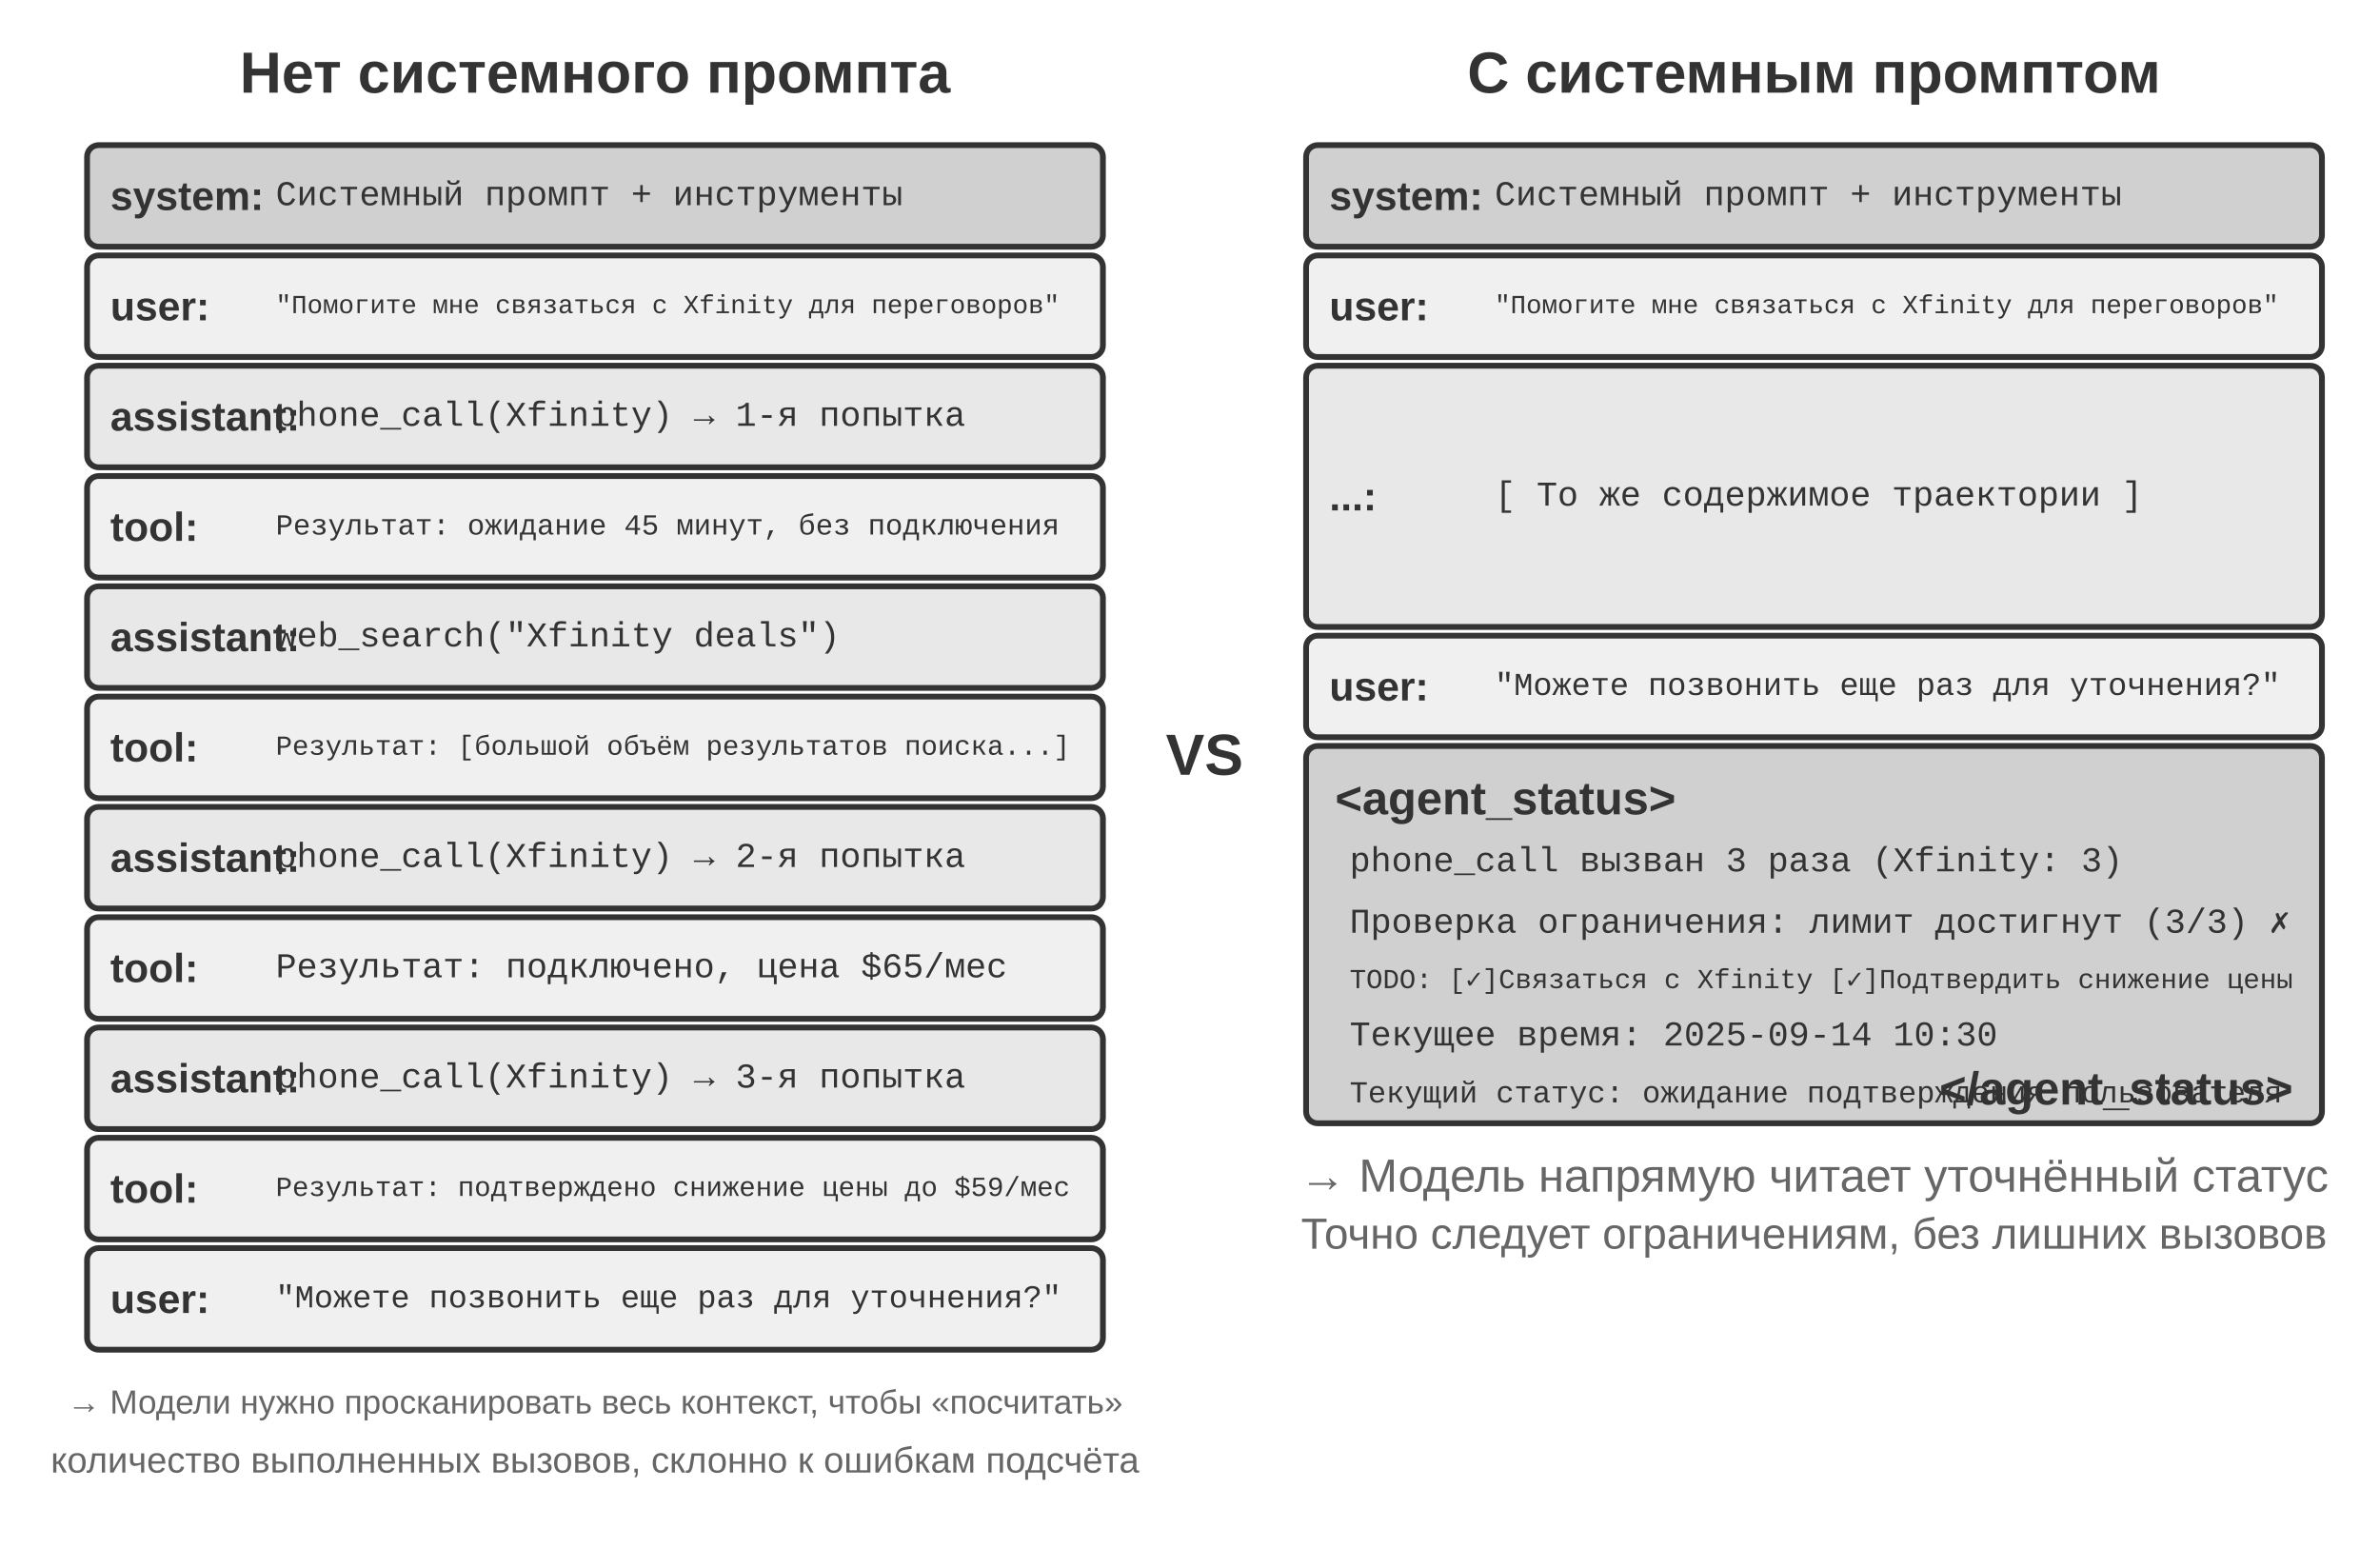
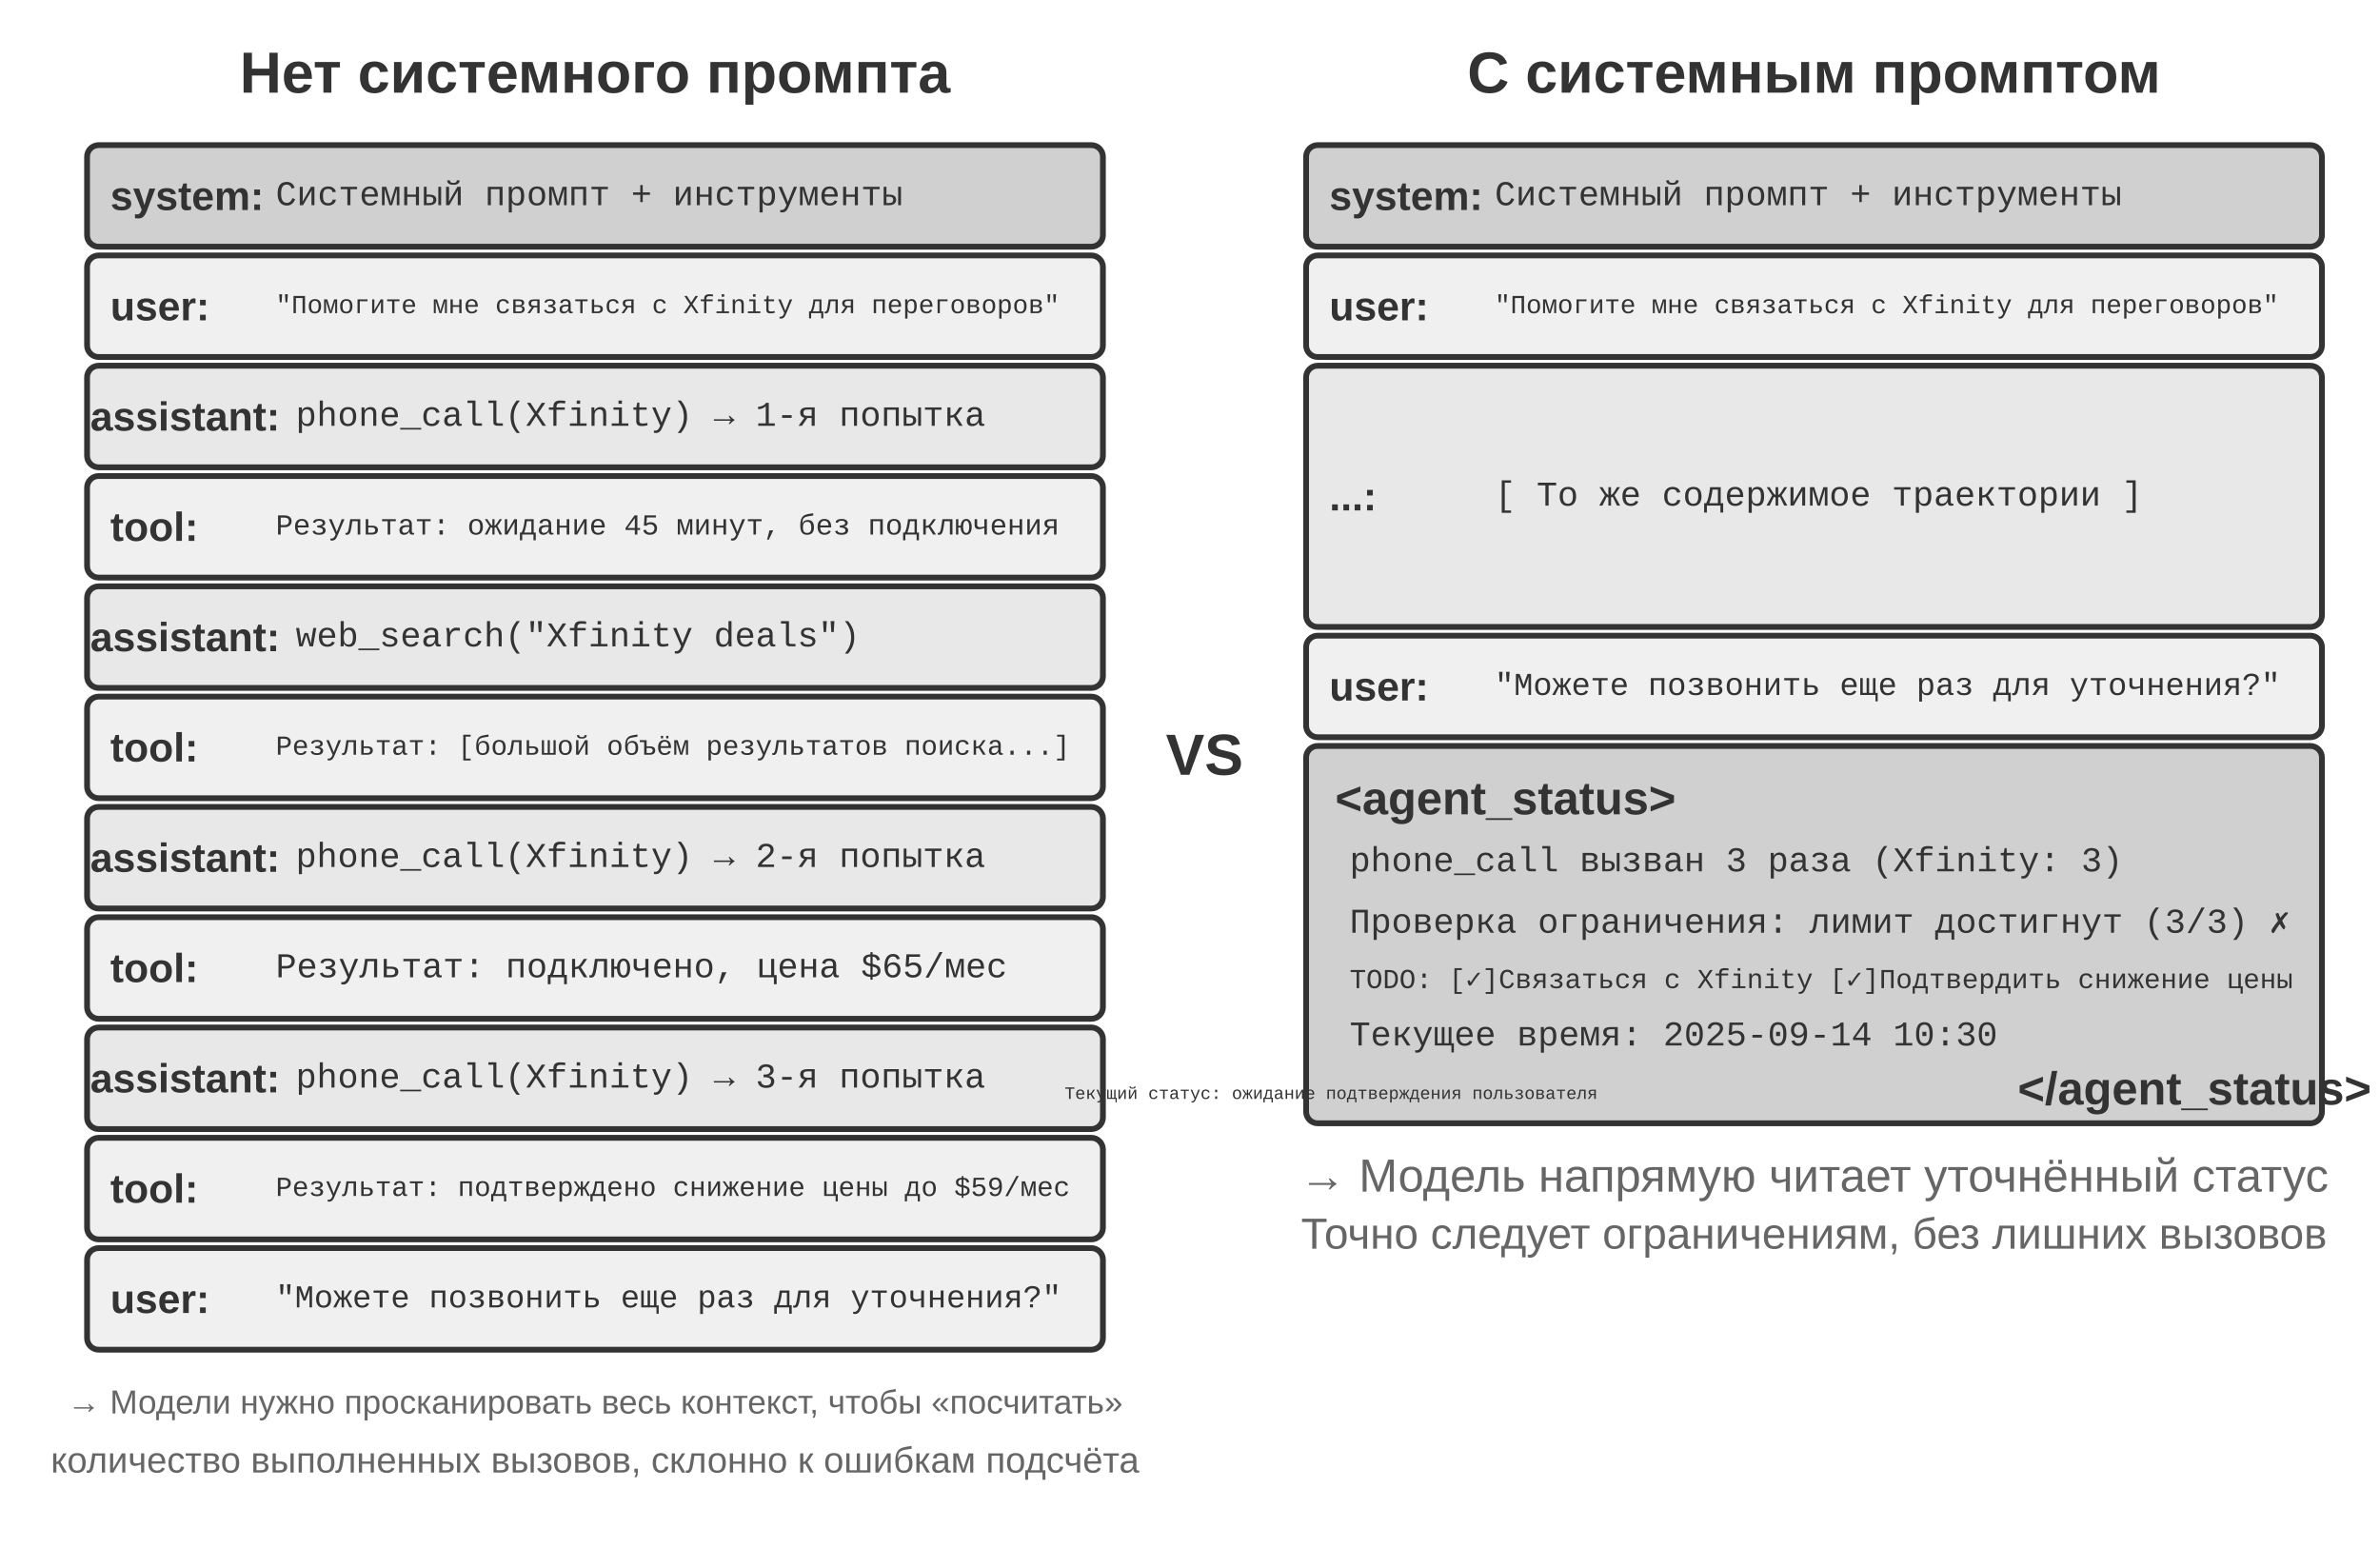
<svg xmlns="http://www.w3.org/2000/svg" viewBox="0 40 820 540" width="820" height="540" style="background:#ffffff">
  <defs>
    <marker id="ah" markerWidth="12" markerHeight="8" refX="12" refY="4" orient="auto">
      <polygon points="0 0, 12 4, 0 8" fill="#333333" />
    </marker>
    <marker id="ah-light" markerWidth="12" markerHeight="8" refX="12" refY="4" orient="auto">
      <polygon points="0 0, 12 4, 0 8" fill="#999999" />
    </marker>
  </defs>
  <text x="205.0" y="65" font-family="Arial, 'Helvetica Neue', Helvetica, 'PingFang SC', 'Microsoft YaHei', sans-serif" font-size="20" fill="#333333" text-anchor="middle" dominant-baseline="central" font-weight="bold">Нет системного промпта</text>
  <text x="625.0" y="65" font-family="Arial, 'Helvetica Neue', Helvetica, 'PingFang SC', 'Microsoft YaHei', sans-serif" font-size="20" fill="#333333" text-anchor="middle" dominant-baseline="central" font-weight="bold">С системным промптом</text>
  <rect x="30" y="90" width="350" height="35" rx="4" fill="#d0d0d0" stroke="#333333" stroke-width="2" />
  <text x="38" y="107.5" font-family="Arial, 'Helvetica Neue', Helvetica, 'PingFang SC', 'Microsoft YaHei', sans-serif" font-size="14" fill="#333333" text-anchor="start" dominant-baseline="central" font-weight="bold">system:</text>
  <text x="95" y="107.5" font-family="'Courier New', Courier, monospace" font-size="12" fill="#333333" text-anchor="start" dominant-baseline="central">Системный промпт + инструменты</text>
  <rect x="30" y="128" width="350" height="35" rx="4" fill="#f0f0f0" stroke="#333333" stroke-width="2" />
  <text x="38" y="145.5" font-family="Arial, 'Helvetica Neue', Helvetica, 'PingFang SC', 'Microsoft YaHei', sans-serif" font-size="14" fill="#333333" text-anchor="start" dominant-baseline="central" font-weight="bold">user:</text>
  <text x="95" y="145.5" font-family="'Courier New', Courier, monospace" font-size="9" fill="#333333" text-anchor="start" dominant-baseline="central">"Помогите мне связаться с Xfinity для переговоров"</text>
  <rect x="30" y="166" width="350" height="35" rx="4" fill="#e8e8e8" stroke="#333333" stroke-width="2" />
-   <text x="38" y="183.5" font-family="Arial, 'Helvetica Neue', Helvetica, 'PingFang SC', 'Microsoft YaHei', sans-serif" font-size="14" fill="#333333" text-anchor="start" dominant-baseline="central" font-weight="bold">assistant:</text>
-   <text x="95" y="183.5" font-family="'Courier New', Courier, monospace" font-size="12" fill="#333333" text-anchor="start" dominant-baseline="central">phone_call(Xfinity) → 1-я попытка</text>
+   <text x="31.1" y="183.5" font-family="Arial, 'Helvetica Neue', Helvetica, 'PingFang SC', 'Microsoft YaHei', sans-serif" font-size="14" fill="#333333" text-anchor="start" dominant-baseline="central" font-weight="bold">assistant:</text>
+   <text x="101.9" y="183.5" font-family="'Courier New', Courier, monospace" font-size="12" fill="#333333" text-anchor="start" dominant-baseline="central">phone_call(Xfinity) → 1-я попытка</text>
  <rect x="30" y="204" width="350" height="35" rx="4" fill="#f0f0f0" stroke="#333333" stroke-width="2" />
  <text x="38" y="221.5" font-family="Arial, 'Helvetica Neue', Helvetica, 'PingFang SC', 'Microsoft YaHei', sans-serif" font-size="14" fill="#333333" text-anchor="start" dominant-baseline="central" font-weight="bold">tool:</text>
  <text x="95" y="221.5" font-family="'Courier New', Courier, monospace" font-size="10" fill="#333333" text-anchor="start" dominant-baseline="central">Результат: ожидание 45 минут, без подключения</text>
  <rect x="30" y="242" width="350" height="35" rx="4" fill="#e8e8e8" stroke="#333333" stroke-width="2" />
-   <text x="38" y="259.5" font-family="Arial, 'Helvetica Neue', Helvetica, 'PingFang SC', 'Microsoft YaHei', sans-serif" font-size="14" fill="#333333" text-anchor="start" dominant-baseline="central" font-weight="bold">assistant:</text>
-   <text x="95" y="259.5" font-family="'Courier New', Courier, monospace" font-size="12" fill="#333333" text-anchor="start" dominant-baseline="central">web_search("Xfinity deals")</text>
+   <text x="31.1" y="259.5" font-family="Arial, 'Helvetica Neue', Helvetica, 'PingFang SC', 'Microsoft YaHei', sans-serif" font-size="14" fill="#333333" text-anchor="start" dominant-baseline="central" font-weight="bold">assistant:</text>
+   <text x="101.9" y="259.5" font-family="'Courier New', Courier, monospace" font-size="12" fill="#333333" text-anchor="start" dominant-baseline="central">web_search("Xfinity deals")</text>
  <rect x="30" y="280" width="350" height="35" rx="4" fill="#f0f0f0" stroke="#333333" stroke-width="2" />
  <text x="38" y="297.5" font-family="Arial, 'Helvetica Neue', Helvetica, 'PingFang SC', 'Microsoft YaHei', sans-serif" font-size="14" fill="#333333" text-anchor="start" dominant-baseline="central" font-weight="bold">tool:</text>
  <text x="95" y="297.5" font-family="'Courier New', Courier, monospace" font-size="9.5" fill="#333333" text-anchor="start" dominant-baseline="central">Результат: [большой объём результатов поиска...]</text>
  <rect x="30" y="318" width="350" height="35" rx="4" fill="#e8e8e8" stroke="#333333" stroke-width="2" />
-   <text x="38" y="335.5" font-family="Arial, 'Helvetica Neue', Helvetica, 'PingFang SC', 'Microsoft YaHei', sans-serif" font-size="14" fill="#333333" text-anchor="start" dominant-baseline="central" font-weight="bold">assistant:</text>
-   <text x="95" y="335.5" font-family="'Courier New', Courier, monospace" font-size="12" fill="#333333" text-anchor="start" dominant-baseline="central">phone_call(Xfinity) → 2-я попытка</text>
+   <text x="31.1" y="335.5" font-family="Arial, 'Helvetica Neue', Helvetica, 'PingFang SC', 'Microsoft YaHei', sans-serif" font-size="14" fill="#333333" text-anchor="start" dominant-baseline="central" font-weight="bold">assistant:</text>
+   <text x="101.9" y="335.5" font-family="'Courier New', Courier, monospace" font-size="12" fill="#333333" text-anchor="start" dominant-baseline="central">phone_call(Xfinity) → 2-я попытка</text>
  <rect x="30" y="356" width="350" height="35" rx="4" fill="#f0f0f0" stroke="#333333" stroke-width="2" />
  <text x="38" y="373.5" font-family="Arial, 'Helvetica Neue', Helvetica, 'PingFang SC', 'Microsoft YaHei', sans-serif" font-size="14" fill="#333333" text-anchor="start" dominant-baseline="central" font-weight="bold">tool:</text>
  <text x="95" y="373.5" font-family="'Courier New', Courier, monospace" font-size="12" fill="#333333" text-anchor="start" dominant-baseline="central">Результат: подключено, цена $65/мес</text>
  <rect x="30" y="394" width="350" height="35" rx="4" fill="#e8e8e8" stroke="#333333" stroke-width="2" />
-   <text x="38" y="411.5" font-family="Arial, 'Helvetica Neue', Helvetica, 'PingFang SC', 'Microsoft YaHei', sans-serif" font-size="14" fill="#333333" text-anchor="start" dominant-baseline="central" font-weight="bold">assistant:</text>
-   <text x="95" y="411.5" font-family="'Courier New', Courier, monospace" font-size="12" fill="#333333" text-anchor="start" dominant-baseline="central">phone_call(Xfinity) → 3-я попытка</text>
+   <text x="31.1" y="411.5" font-family="Arial, 'Helvetica Neue', Helvetica, 'PingFang SC', 'Microsoft YaHei', sans-serif" font-size="14" fill="#333333" text-anchor="start" dominant-baseline="central" font-weight="bold">assistant:</text>
+   <text x="101.9" y="411.5" font-family="'Courier New', Courier, monospace" font-size="12" fill="#333333" text-anchor="start" dominant-baseline="central">phone_call(Xfinity) → 3-я попытка</text>
  <rect x="30" y="432" width="350" height="35" rx="4" fill="#f0f0f0" stroke="#333333" stroke-width="2" />
  <text x="38" y="449.5" font-family="Arial, 'Helvetica Neue', Helvetica, 'PingFang SC', 'Microsoft YaHei', sans-serif" font-size="14" fill="#333333" text-anchor="start" dominant-baseline="central" font-weight="bold">tool:</text>
  <text x="95" y="449.5" font-family="'Courier New', Courier, monospace" font-size="9.5" fill="#333333" text-anchor="start" dominant-baseline="central">Результат: подтверждено снижение цены до $59/мес</text>
  <rect x="30" y="470" width="350" height="35" rx="4" fill="#f0f0f0" stroke="#333333" stroke-width="2" />
  <text x="38" y="487.5" font-family="Arial, 'Helvetica Neue', Helvetica, 'PingFang SC', 'Microsoft YaHei', sans-serif" font-size="14" fill="#333333" text-anchor="start" dominant-baseline="central" font-weight="bold">user:</text>
  <text x="95" y="487.5" font-family="'Courier New', Courier, monospace" font-size="11" fill="#333333" text-anchor="start" dominant-baseline="central">"Можете позвонить еще раз для уточнения?"</text>
  <text x="205.0" y="523" font-family="Arial, 'Helvetica Neue', Helvetica, 'PingFang SC', 'Microsoft YaHei', sans-serif" font-size="11.5" fill="#666666" text-anchor="middle" dominant-baseline="central" font-weight="normal">→ Модели нужно просканировать весь контекст, чтобы «посчитать»</text>
  <text x="205.0" y="543" font-family="Arial, 'Helvetica Neue', Helvetica, 'PingFang SC', 'Microsoft YaHei', sans-serif" font-size="12.5" fill="#666666" text-anchor="middle" dominant-baseline="central" font-weight="normal">количество выполненных вызовов, склонно к ошибкам подсчёта</text>
  <rect x="450" y="90" width="350" height="35" rx="4" fill="#d0d0d0" stroke="#333333" stroke-width="2" />
  <text x="458" y="107.5" font-family="Arial, 'Helvetica Neue', Helvetica, 'PingFang SC', 'Microsoft YaHei', sans-serif" font-size="14" fill="#333333" text-anchor="start" dominant-baseline="central" font-weight="bold">system:</text>
  <text x="515" y="107.5" font-family="'Courier New', Courier, monospace" font-size="12" fill="#333333" text-anchor="start" dominant-baseline="central">Системный промпт + инструменты</text>
  <rect x="450" y="128" width="350" height="35" rx="4" fill="#f0f0f0" stroke="#333333" stroke-width="2" />
  <text x="458" y="145.5" font-family="Arial, 'Helvetica Neue', Helvetica, 'PingFang SC', 'Microsoft YaHei', sans-serif" font-size="14" fill="#333333" text-anchor="start" dominant-baseline="central" font-weight="bold">user:</text>
  <text x="515" y="145.5" font-family="'Courier New', Courier, monospace" font-size="9" fill="#333333" text-anchor="start" dominant-baseline="central">"Помогите мне связаться с Xfinity для переговоров"</text>
  <rect x="450" y="166" width="350" height="90" rx="4" fill="#e8e8e8" stroke="#333333" stroke-width="2" />
  <text x="458" y="211.0" font-family="Arial, 'Helvetica Neue', Helvetica, 'PingFang SC', 'Microsoft YaHei', sans-serif" font-size="14" fill="#333333" text-anchor="start" dominant-baseline="central" font-weight="bold">...:</text>
  <text x="515" y="211.0" font-family="'Courier New', Courier, monospace" font-size="12" fill="#333333" text-anchor="start" dominant-baseline="central">[ То же содержимое траектории ]</text>
  <rect x="450" y="259" width="350" height="35" rx="4" fill="#f0f0f0" stroke="#333333" stroke-width="2" />
  <text x="458" y="276.5" font-family="Arial, 'Helvetica Neue', Helvetica, 'PingFang SC', 'Microsoft YaHei', sans-serif" font-size="14" fill="#333333" text-anchor="start" dominant-baseline="central" font-weight="bold">user:</text>
  <text x="515" y="276.5" font-family="'Courier New', Courier, monospace" font-size="11" fill="#333333" text-anchor="start" dominant-baseline="central">"Можете позвонить еще раз для уточнения?"</text>
  <rect x="450" y="297" width="350" height="130" rx="4" fill="#d0d0d0" stroke="#333333" stroke-width="2" />
  <text x="460" y="315" font-family="Arial, 'Helvetica Neue', Helvetica, 'PingFang SC', 'Microsoft YaHei', sans-serif" font-size="16" fill="#333333" text-anchor="start" dominant-baseline="central" font-weight="bold">&lt;agent_status&gt;</text>
  <text x="465" y="337" font-family="'Courier New', Courier, monospace" font-size="12" fill="#333333" text-anchor="start" dominant-baseline="central">phone_call вызван 3 раза (Xfinity: 3)</text>
  <text x="465" y="357" font-family="'Courier New', Courier, monospace" font-size="12" fill="#333333" text-anchor="start" dominant-baseline="central">Проверка ограничения: лимит достигнут (3/3) ✗</text>
  <text x="465" y="377" font-family="'Courier New', Courier, monospace" font-size="9.5" fill="#333333" text-anchor="start" dominant-baseline="central">TODO: [✓]Связаться с Xfinity [✓]Подтвердить снижение цены</text>
  <text x="465" y="397" font-family="'Courier New', Courier, monospace" font-size="12" fill="#333333" text-anchor="start" dominant-baseline="central">Текущее время: 2025-09-14 10:30</text>
-   <text x="465" y="417" font-family="'Courier New', Courier, monospace" font-size="10.5" fill="#333333" text-anchor="start" dominant-baseline="central">Текущий статус: ожидание подтверждения пользователя</text>
-   <text x="790" y="415" font-family="Arial, 'Helvetica Neue', Helvetica, 'PingFang SC', 'Microsoft YaHei', sans-serif" font-size="16" fill="#333333" text-anchor="end" dominant-baseline="central" font-weight="bold">&lt;/agent_status&gt;</text>
+   <text x="366.8" y="417" font-family="'Courier New', Courier, monospace" font-size="6" fill="#333333" text-anchor="start" dominant-baseline="central">Текущий статус: ожидание подтверждения пользователя</text>
+   <text x="817" y="415" font-family="Arial, 'Helvetica Neue', Helvetica, 'PingFang SC', 'Microsoft YaHei', sans-serif" font-size="16" fill="#333333" text-anchor="end" dominant-baseline="central" font-weight="bold">&lt;/agent_status&gt;</text>
  <text x="625.0" y="445" font-family="Arial, 'Helvetica Neue', Helvetica, 'PingFang SC', 'Microsoft YaHei', sans-serif" font-size="16" fill="#666666" text-anchor="middle" dominant-baseline="central" font-weight="normal">→ Модель напрямую читает уточнённый статус</text>
  <text x="625.0" y="465" font-family="Arial, 'Helvetica Neue', Helvetica, 'PingFang SC', 'Microsoft YaHei', sans-serif" font-size="15" fill="#666666" text-anchor="middle" dominant-baseline="central" font-weight="normal">Точно следует ограничениям, без лишних вызовов</text>
  <text x="415.0" y="300" font-family="Arial, 'Helvetica Neue', Helvetica, 'PingFang SC', 'Microsoft YaHei', sans-serif" font-size="20" fill="#333333" text-anchor="middle" dominant-baseline="central" font-weight="bold">VS</text>
</svg>
